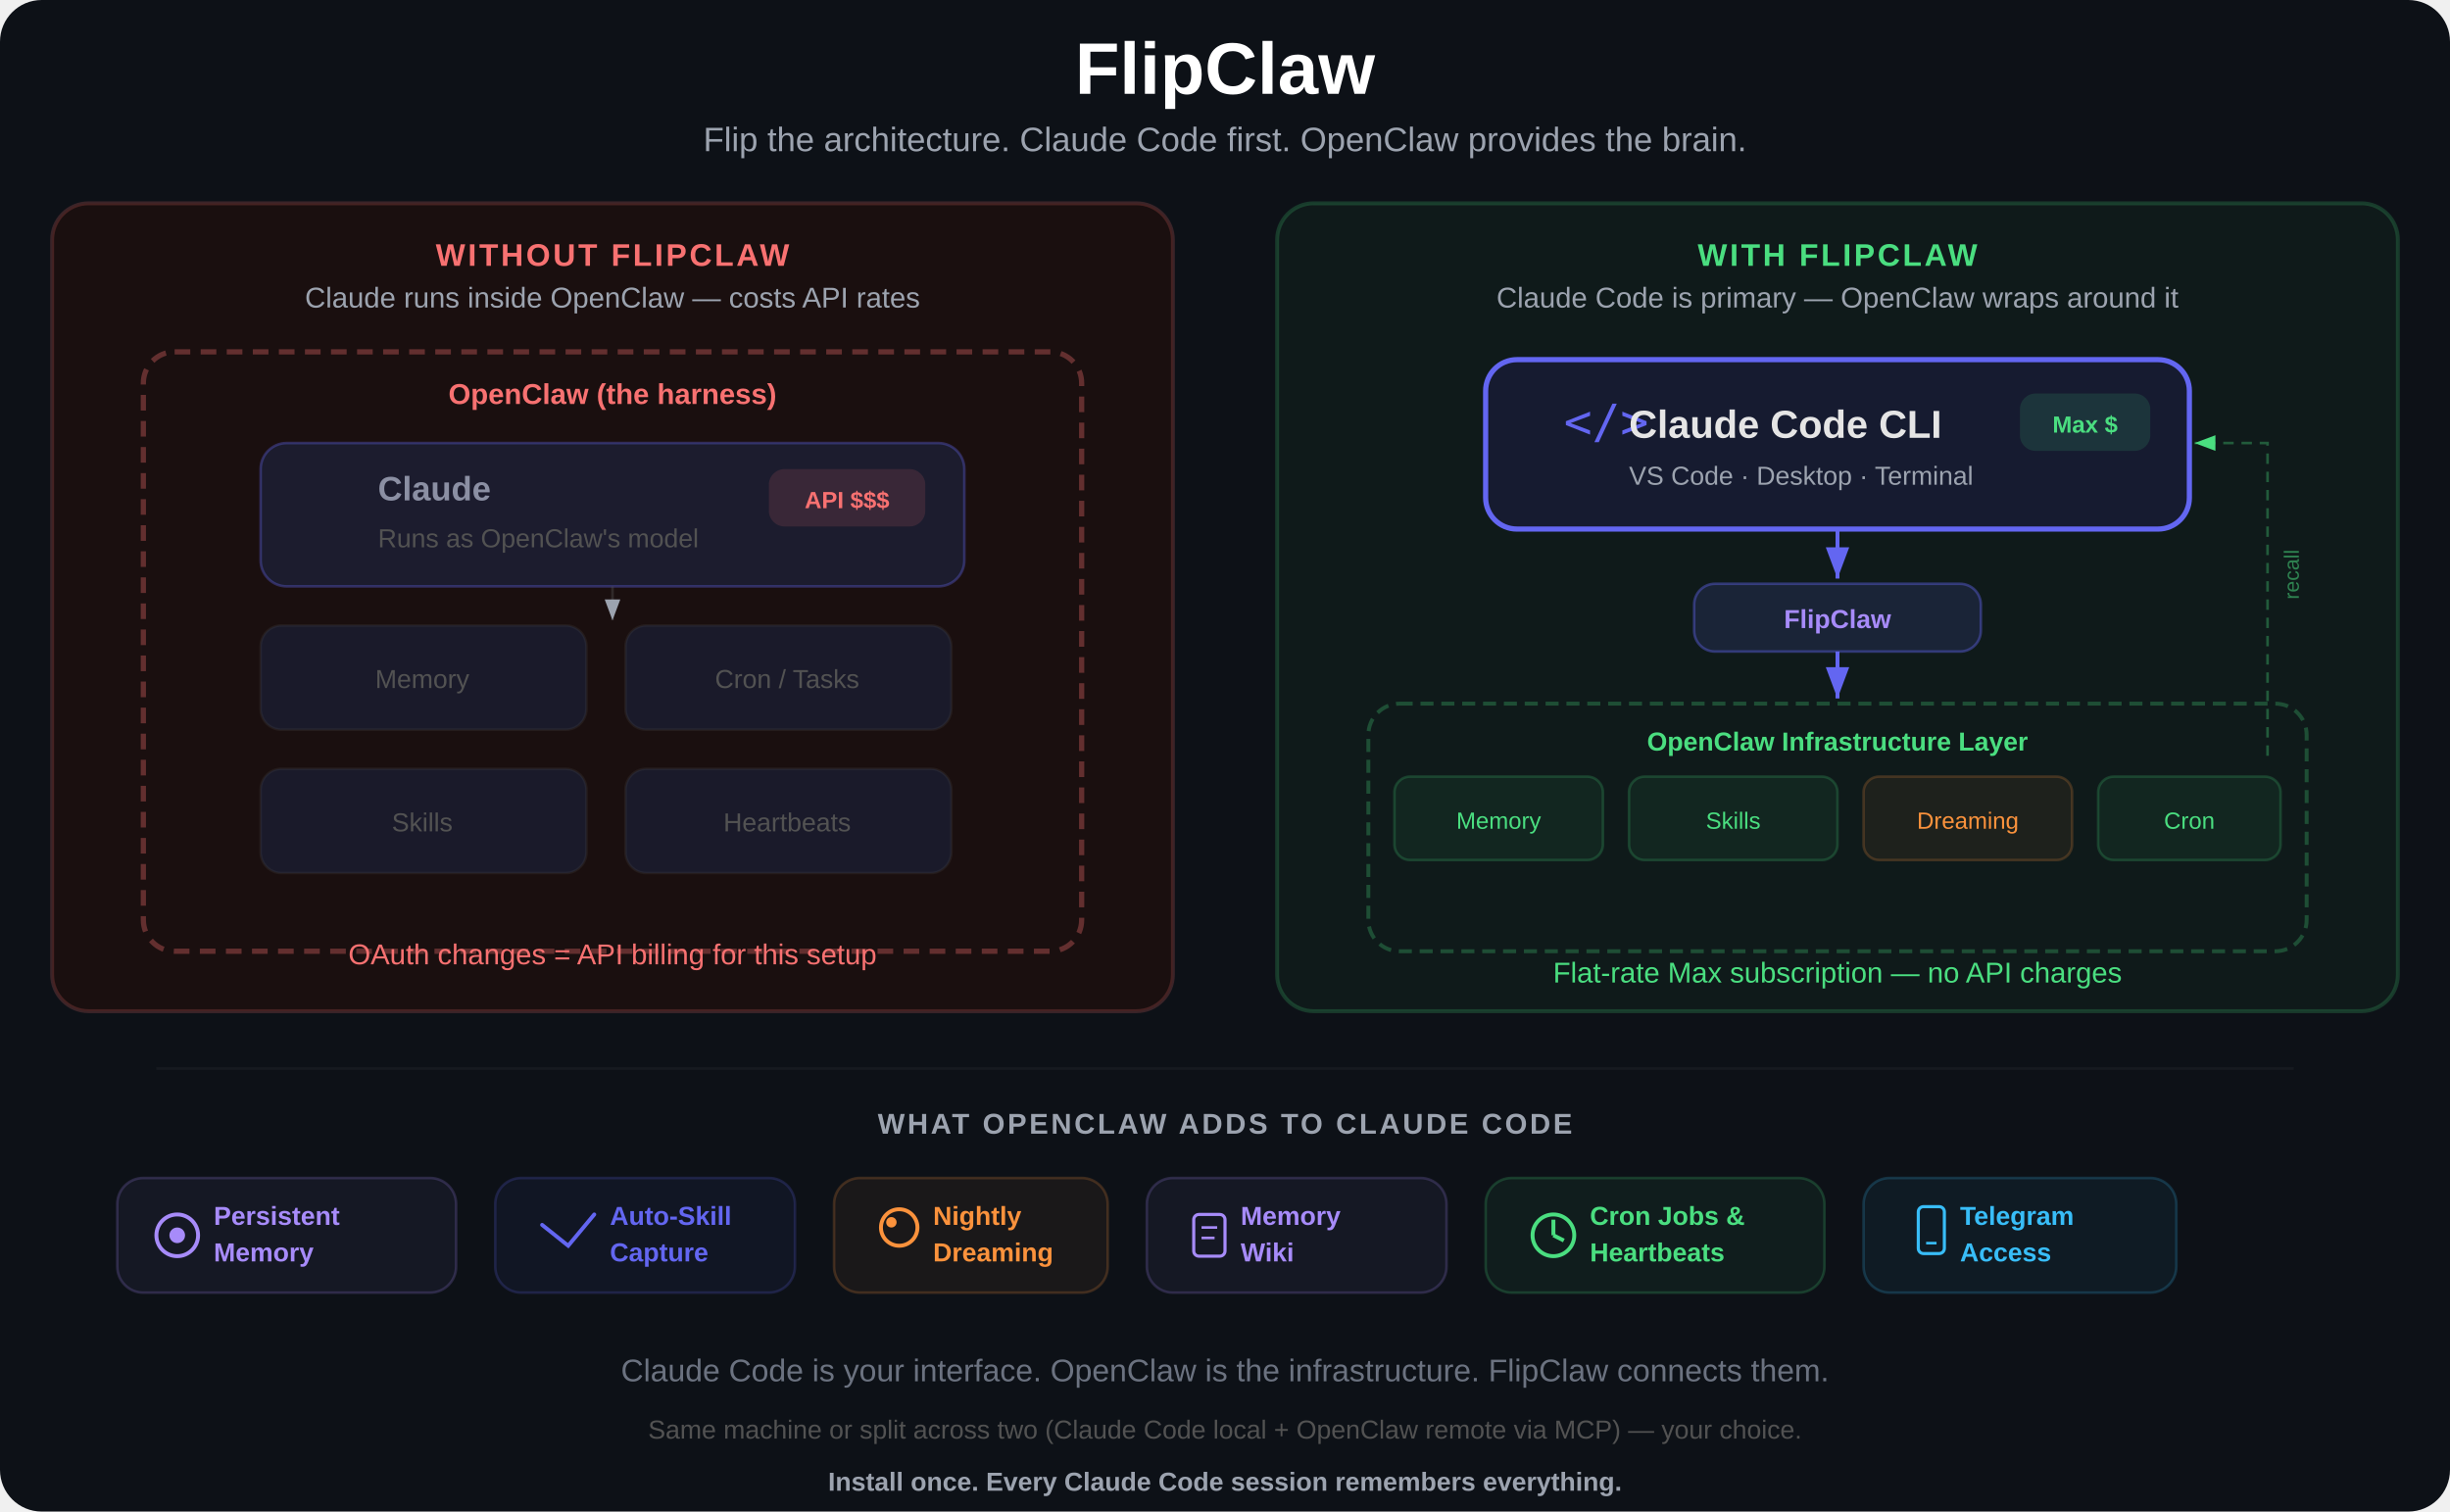
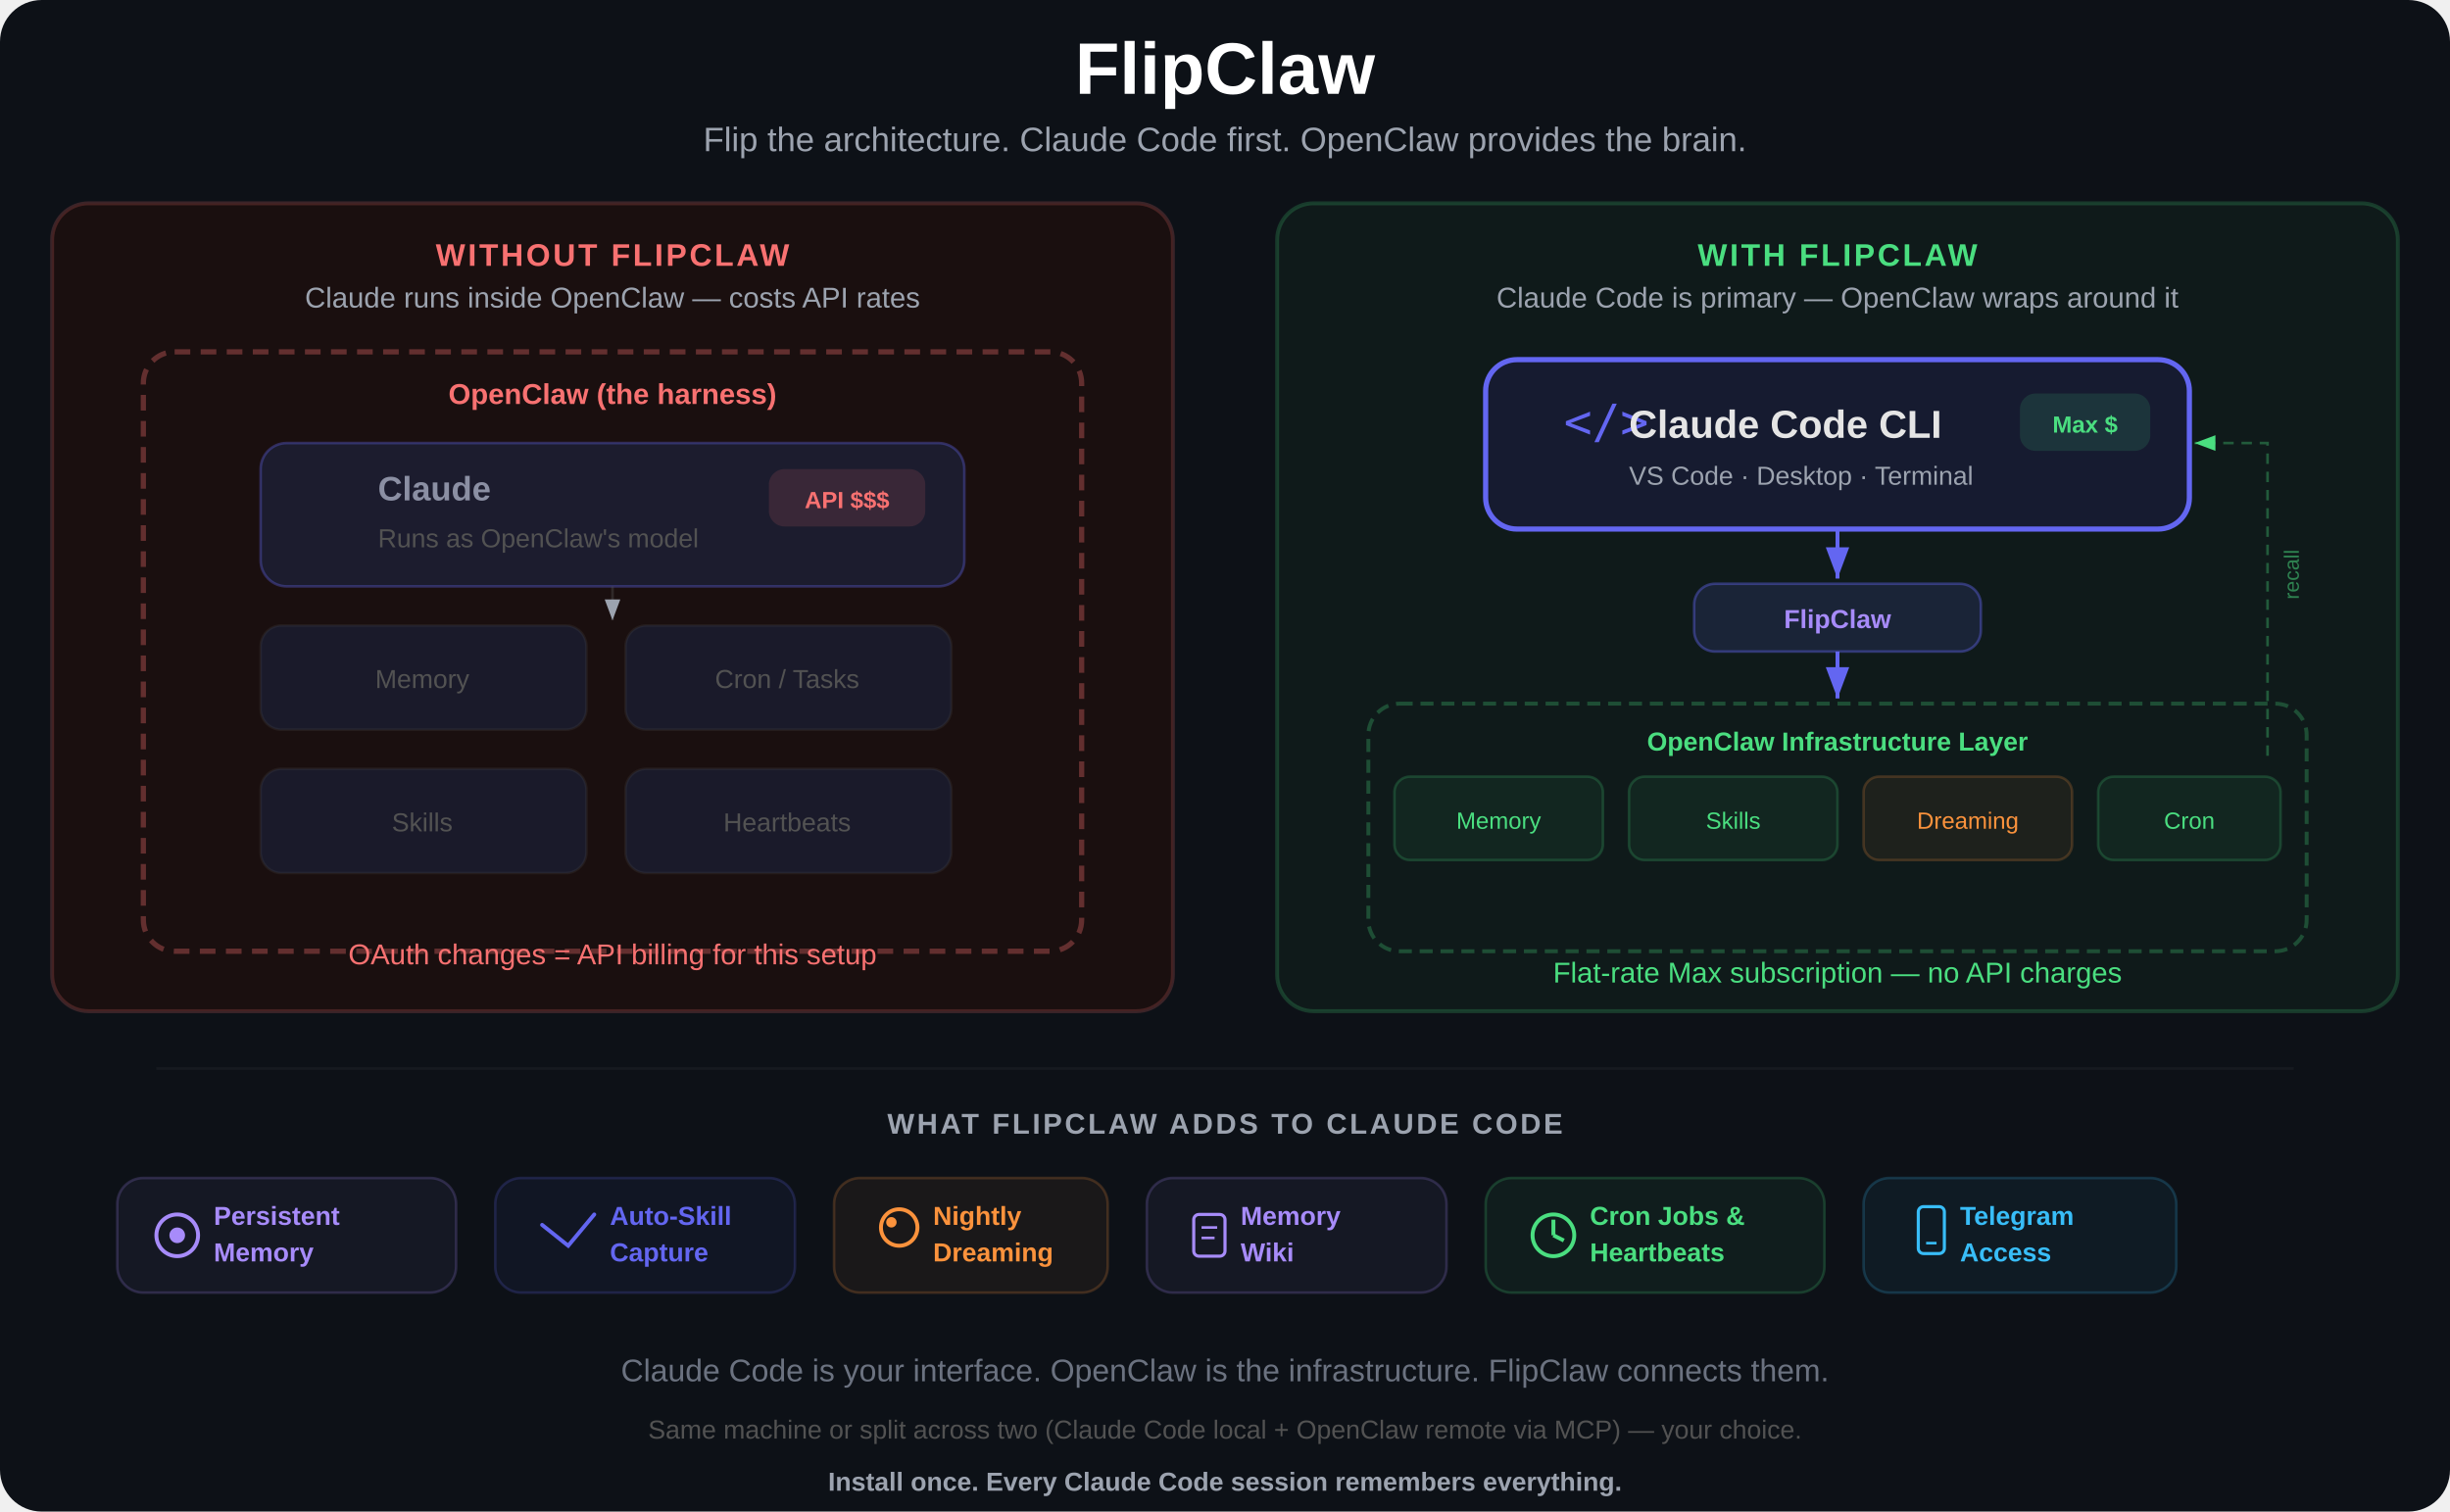
<svg xmlns="http://www.w3.org/2000/svg" viewBox="0 0 940 580" width="940" height="580">
  <defs>
    <marker id="arr-w" markerWidth="8" markerHeight="6" refX="8" refY="3" orient="auto">
      <path d="M0,0 L8,3 L0,6" fill="#9ca3af" />
    </marker>
    <marker id="arr-g" markerWidth="8" markerHeight="6" refX="8" refY="3" orient="auto">
      <path d="M0,0 L8,3 L0,6" fill="#4ade80" />
    </marker>
    <marker id="arr-a" markerWidth="8" markerHeight="6" refX="8" refY="3" orient="auto">
      <path d="M0,0 L8,3 L0,6" fill="#6366f1" />
    </marker>
  </defs>
  <rect width="940" height="580" rx="16" fill="#0d1117" />
  <text x="470" y="36" text-anchor="middle" font-family="Arial,sans-serif" font-size="28" font-weight="700" fill="#ffffff">FlipClaw</text>
  <text x="470" y="58" text-anchor="middle" font-family="Arial,sans-serif" font-size="13" fill="#9ca3af">Flip the architecture. Claude Code first. OpenClaw provides the brain.</text>
  <rect x="20" y="78" width="430" height="310" rx="14" fill="#1a0f0f" stroke="#f8717133" stroke-width="1.5" />
  <text x="235" y="102" text-anchor="middle" font-family="Arial,sans-serif" font-size="12" font-weight="600" fill="#f87171" letter-spacing="1">WITHOUT FLIPCLAW</text>
  <text x="235" y="118" text-anchor="middle" font-family="Arial,sans-serif" font-size="11" fill="#9ca3af">Claude runs inside OpenClaw — costs API rates</text>
  <rect x="55" y="135" width="360" height="230" rx="12" fill="none" stroke="#f8717155" stroke-width="2" stroke-dasharray="6,4" />
  <text x="235" y="155" text-anchor="middle" font-family="Arial,sans-serif" font-size="11" font-weight="600" fill="#f87171">OpenClaw (the harness)</text>
  <rect x="100" y="170" width="270" height="55" rx="10" fill="#1c1c2e" stroke="#6366f155" stroke-width="1" />
  <text x="145" y="192" font-family="Arial,sans-serif" font-size="13" font-weight="600" fill="#8b8fa3">Claude</text>
  <text x="145" y="210" font-family="Arial,sans-serif" font-size="10" fill="#525252">Runs as OpenClaw's model</text>
  <rect x="295" y="180" width="60" height="22" rx="6" fill="#f8717122" />
  <text x="325" y="195" text-anchor="middle" font-family="Arial,sans-serif" font-size="9" font-weight="600" fill="#f87171">API $$$</text>
  <rect x="100" y="240" width="125" height="40" rx="8" fill="#1a1a2a" stroke="#52525233" stroke-width="1" />
  <text x="162" y="264" text-anchor="middle" font-family="Arial,sans-serif" font-size="10" fill="#525252">Memory</text>
  <rect x="240" y="240" width="125" height="40" rx="8" fill="#1a1a2a" stroke="#52525233" stroke-width="1" />
  <text x="302" y="264" text-anchor="middle" font-family="Arial,sans-serif" font-size="10" fill="#525252">Cron / Tasks</text>
  <rect x="100" y="295" width="125" height="40" rx="8" fill="#1a1a2a" stroke="#52525233" stroke-width="1" />
  <text x="162" y="319" text-anchor="middle" font-family="Arial,sans-serif" font-size="10" fill="#525252">Skills</text>
  <rect x="240" y="295" width="125" height="40" rx="8" fill="#1a1a2a" stroke="#52525233" stroke-width="1" />
  <text x="302" y="319" text-anchor="middle" font-family="Arial,sans-serif" font-size="10" fill="#525252">Heartbeats</text>
  <line x1="235" y1="225" x2="235" y2="238" stroke="#52525266" stroke-width="1" marker-end="url(#arr-w)" />
  <text x="235" y="370" text-anchor="middle" font-family="Arial,sans-serif" font-size="11" fill="#f87171">OAuth changes = API billing for this setup</text>
  <rect x="490" y="78" width="430" height="310" rx="14" fill="#0f1a1a" stroke="#4ade8033" stroke-width="1.5" />
  <text x="705" y="102" text-anchor="middle" font-family="Arial,sans-serif" font-size="12" font-weight="600" fill="#4ade80" letter-spacing="1">WITH FLIPCLAW</text>
  <text x="705" y="118" text-anchor="middle" font-family="Arial,sans-serif" font-size="11" fill="#9ca3af">Claude Code is primary — OpenClaw wraps around it</text>
  <rect x="570" y="138" width="270" height="65" rx="12" fill="#161b30" stroke="#6366f1" stroke-width="2" />
  <text x="600" y="168" font-family="monospace" font-size="18" fill="#6366f1">&lt;/&gt;</text>
  <text x="625" y="168" font-family="Arial,sans-serif" font-size="15" font-weight="700" fill="#e5e5e5">Claude Code CLI</text>
  <text x="625" y="186" font-family="Arial,sans-serif" font-size="10" fill="#9ca3af">VS Code · Desktop · Terminal</text>
  <rect x="775" y="151" width="50" height="22" rx="6" fill="#4ade8022" />
  <text x="800" y="166" text-anchor="middle" font-family="Arial,sans-serif" font-size="9" font-weight="600" fill="#4ade80">Max $</text>
  <line x1="705" y1="203" x2="705" y2="222" stroke="#6366f1" stroke-width="1.5" marker-end="url(#arr-a)" />
  <rect x="650" y="224" width="110" height="26" rx="8" fill="#6366f122" stroke="#6366f166" stroke-width="1" />
  <text x="705" y="241" text-anchor="middle" font-family="Arial,sans-serif" font-size="10" font-weight="600" fill="#a78bfa">FlipClaw</text>
  <line x1="705" y1="250" x2="705" y2="268" stroke="#6366f1" stroke-width="1.5" marker-end="url(#arr-a)" />
  <rect x="525" y="270" width="360" height="95" rx="12" fill="none" stroke="#4ade8044" stroke-width="1.5" stroke-dasharray="5,3" />
  <text x="705" y="288" text-anchor="middle" font-family="Arial,sans-serif" font-size="10" font-weight="600" fill="#4ade80">OpenClaw Infrastructure Layer</text>
  <rect x="535" y="298" width="80" height="32" rx="6" fill="#4ade8011" stroke="#4ade8033" stroke-width="1" />
  <text x="575" y="318" text-anchor="middle" font-family="Arial,sans-serif" font-size="9" font-weight="500" fill="#4ade80">Memory</text>
  <rect x="625" y="298" width="80" height="32" rx="6" fill="#4ade8011" stroke="#4ade8033" stroke-width="1" />
  <text x="665" y="318" text-anchor="middle" font-family="Arial,sans-serif" font-size="9" font-weight="500" fill="#4ade80">Skills</text>
  <rect x="715" y="298" width="80" height="32" rx="6" fill="#fb923c11" stroke="#fb923c33" stroke-width="1" />
  <text x="755" y="318" text-anchor="middle" font-family="Arial,sans-serif" font-size="9" font-weight="500" fill="#fb923c">Dreaming</text>
  <rect x="805" y="298" width="70" height="32" rx="6" fill="#4ade8011" stroke="#4ade8033" stroke-width="1" />
  <text x="840" y="318" text-anchor="middle" font-family="Arial,sans-serif" font-size="9" font-weight="500" fill="#4ade80">Cron</text>
  <path d="M870,290 L870,170 L842,170" fill="none" stroke="#4ade8055" stroke-width="1" stroke-dasharray="4,3" marker-end="url(#arr-g)" />
  <text x="882" y="230" font-family="Arial,sans-serif" font-size="8" fill="#4ade8088" transform="rotate(-90,882,230)">recall</text>
  <text x="705" y="377" text-anchor="middle" font-family="Arial,sans-serif" font-size="11" fill="#4ade80">Flat-rate Max subscription — no API charges</text>
  <line x1="60" y1="410" x2="880" y2="410" stroke="#ffffff0a" stroke-width="1" />
-   <text x="470" y="435" text-anchor="middle" font-family="Arial,sans-serif" font-size="11" font-weight="600" fill="#9ca3af" letter-spacing="1">WHAT OPENCLAW ADDS TO CLAUDE CODE</text>
+   <text x="470" y="435" text-anchor="middle" font-family="Arial,sans-serif" font-size="11" font-weight="600" fill="#9ca3af" letter-spacing="1">WHAT FLIPCLAW ADDS TO CLAUDE CODE</text>
  <rect x="45" y="452" width="130" height="44" rx="10" fill="#a78bfa0f" stroke="#a78bfa33" stroke-width="1" />
  <circle cx="68" cy="474" r="8" fill="none" stroke="#a78bfa" stroke-width="1.5" />
  <circle cx="68" cy="474" r="3" fill="#a78bfa" />
  <text x="82" y="470" font-family="Arial,sans-serif" font-size="10" font-weight="600" fill="#a78bfa">Persistent</text>
  <text x="82" y="484" font-family="Arial,sans-serif" font-size="10" font-weight="600" fill="#a78bfa">Memory</text>
  <rect x="190" y="452" width="115" height="44" rx="10" fill="#6366f10f" stroke="#6366f133" stroke-width="1" />
  <path d="M208,470 L218,478 L228,466" fill="none" stroke="#6366f1" stroke-width="1.5" stroke-linecap="round" />
  <text x="234" y="470" font-family="Arial,sans-serif" font-size="10" font-weight="600" fill="#6366f1">Auto-Skill</text>
  <text x="234" y="484" font-family="Arial,sans-serif" font-size="10" font-weight="600" fill="#6366f1">Capture</text>
  <rect x="320" y="452" width="105" height="44" rx="10" fill="#fb923c0f" stroke="#fb923c33" stroke-width="1" />
  <circle cx="345" cy="471" r="7" fill="none" stroke="#fb923c" stroke-width="1.5" />
  <circle cx="342" cy="469" r="2" fill="#fb923c" />
  <text x="358" y="470" font-family="Arial,sans-serif" font-size="10" font-weight="600" fill="#fb923c">Nightly</text>
  <text x="358" y="484" font-family="Arial,sans-serif" font-size="10" font-weight="600" fill="#fb923c">Dreaming</text>
  <rect x="440" y="452" width="115" height="44" rx="10" fill="#a78bfa0f" stroke="#a78bfa33" stroke-width="1" />
  <rect x="458" y="466" width="12" height="16" rx="2" fill="none" stroke="#a78bfa" stroke-width="1.2" />
  <line x1="461" y1="471" x2="467" y2="471" stroke="#a78bfa" stroke-width="1" />
  <line x1="461" y1="475" x2="466" y2="475" stroke="#a78bfa" stroke-width="1" />
  <text x="476" y="470" font-family="Arial,sans-serif" font-size="10" font-weight="600" fill="#a78bfa">Memory</text>
  <text x="476" y="484" font-family="Arial,sans-serif" font-size="10" font-weight="600" fill="#a78bfa">Wiki</text>
  <rect x="570" y="452" width="130" height="44" rx="10" fill="#4ade800f" stroke="#4ade8033" stroke-width="1" />
  <circle cx="596" cy="474" r="8" fill="none" stroke="#4ade80" stroke-width="1.5" />
  <line x1="596" y1="468" x2="596" y2="474" stroke="#4ade80" stroke-width="1.5" />
  <line x1="596" y1="474" x2="600" y2="476" stroke="#4ade80" stroke-width="1.5" />
  <text x="610" y="470" font-family="Arial,sans-serif" font-size="10" font-weight="600" fill="#4ade80">Cron Jobs &amp;</text>
  <text x="610" y="484" font-family="Arial,sans-serif" font-size="10" font-weight="600" fill="#4ade80">Heartbeats</text>
  <rect x="715" y="452" width="120" height="44" rx="10" fill="#38bdf80f" stroke="#38bdf833" stroke-width="1" />
  <rect x="736" y="463" width="10" height="18" rx="2" fill="none" stroke="#38bdf8" stroke-width="1.2" />
  <line x1="739" y1="477" x2="743" y2="477" stroke="#38bdf8" stroke-width="1" />
  <text x="752" y="470" font-family="Arial,sans-serif" font-size="10" font-weight="600" fill="#38bdf8">Telegram</text>
  <text x="752" y="484" font-family="Arial,sans-serif" font-size="10" font-weight="600" fill="#38bdf8">Access</text>
  <text x="470" y="530" text-anchor="middle" font-family="Arial,sans-serif" font-size="12" fill="#6b7280">Claude Code is your interface. OpenClaw is the infrastructure. FlipClaw connects them.</text>
  <text x="470" y="552" text-anchor="middle" font-family="Arial,sans-serif" font-size="10" fill="#525252">Same machine or split across two (Claude Code local + OpenClaw remote via MCP) — your choice.</text>
  <text x="470" y="572" text-anchor="middle" font-family="Arial,sans-serif" font-size="10" font-weight="600" fill="#9ca3af">Install once. Every Claude Code session remembers everything.</text>
</svg>
